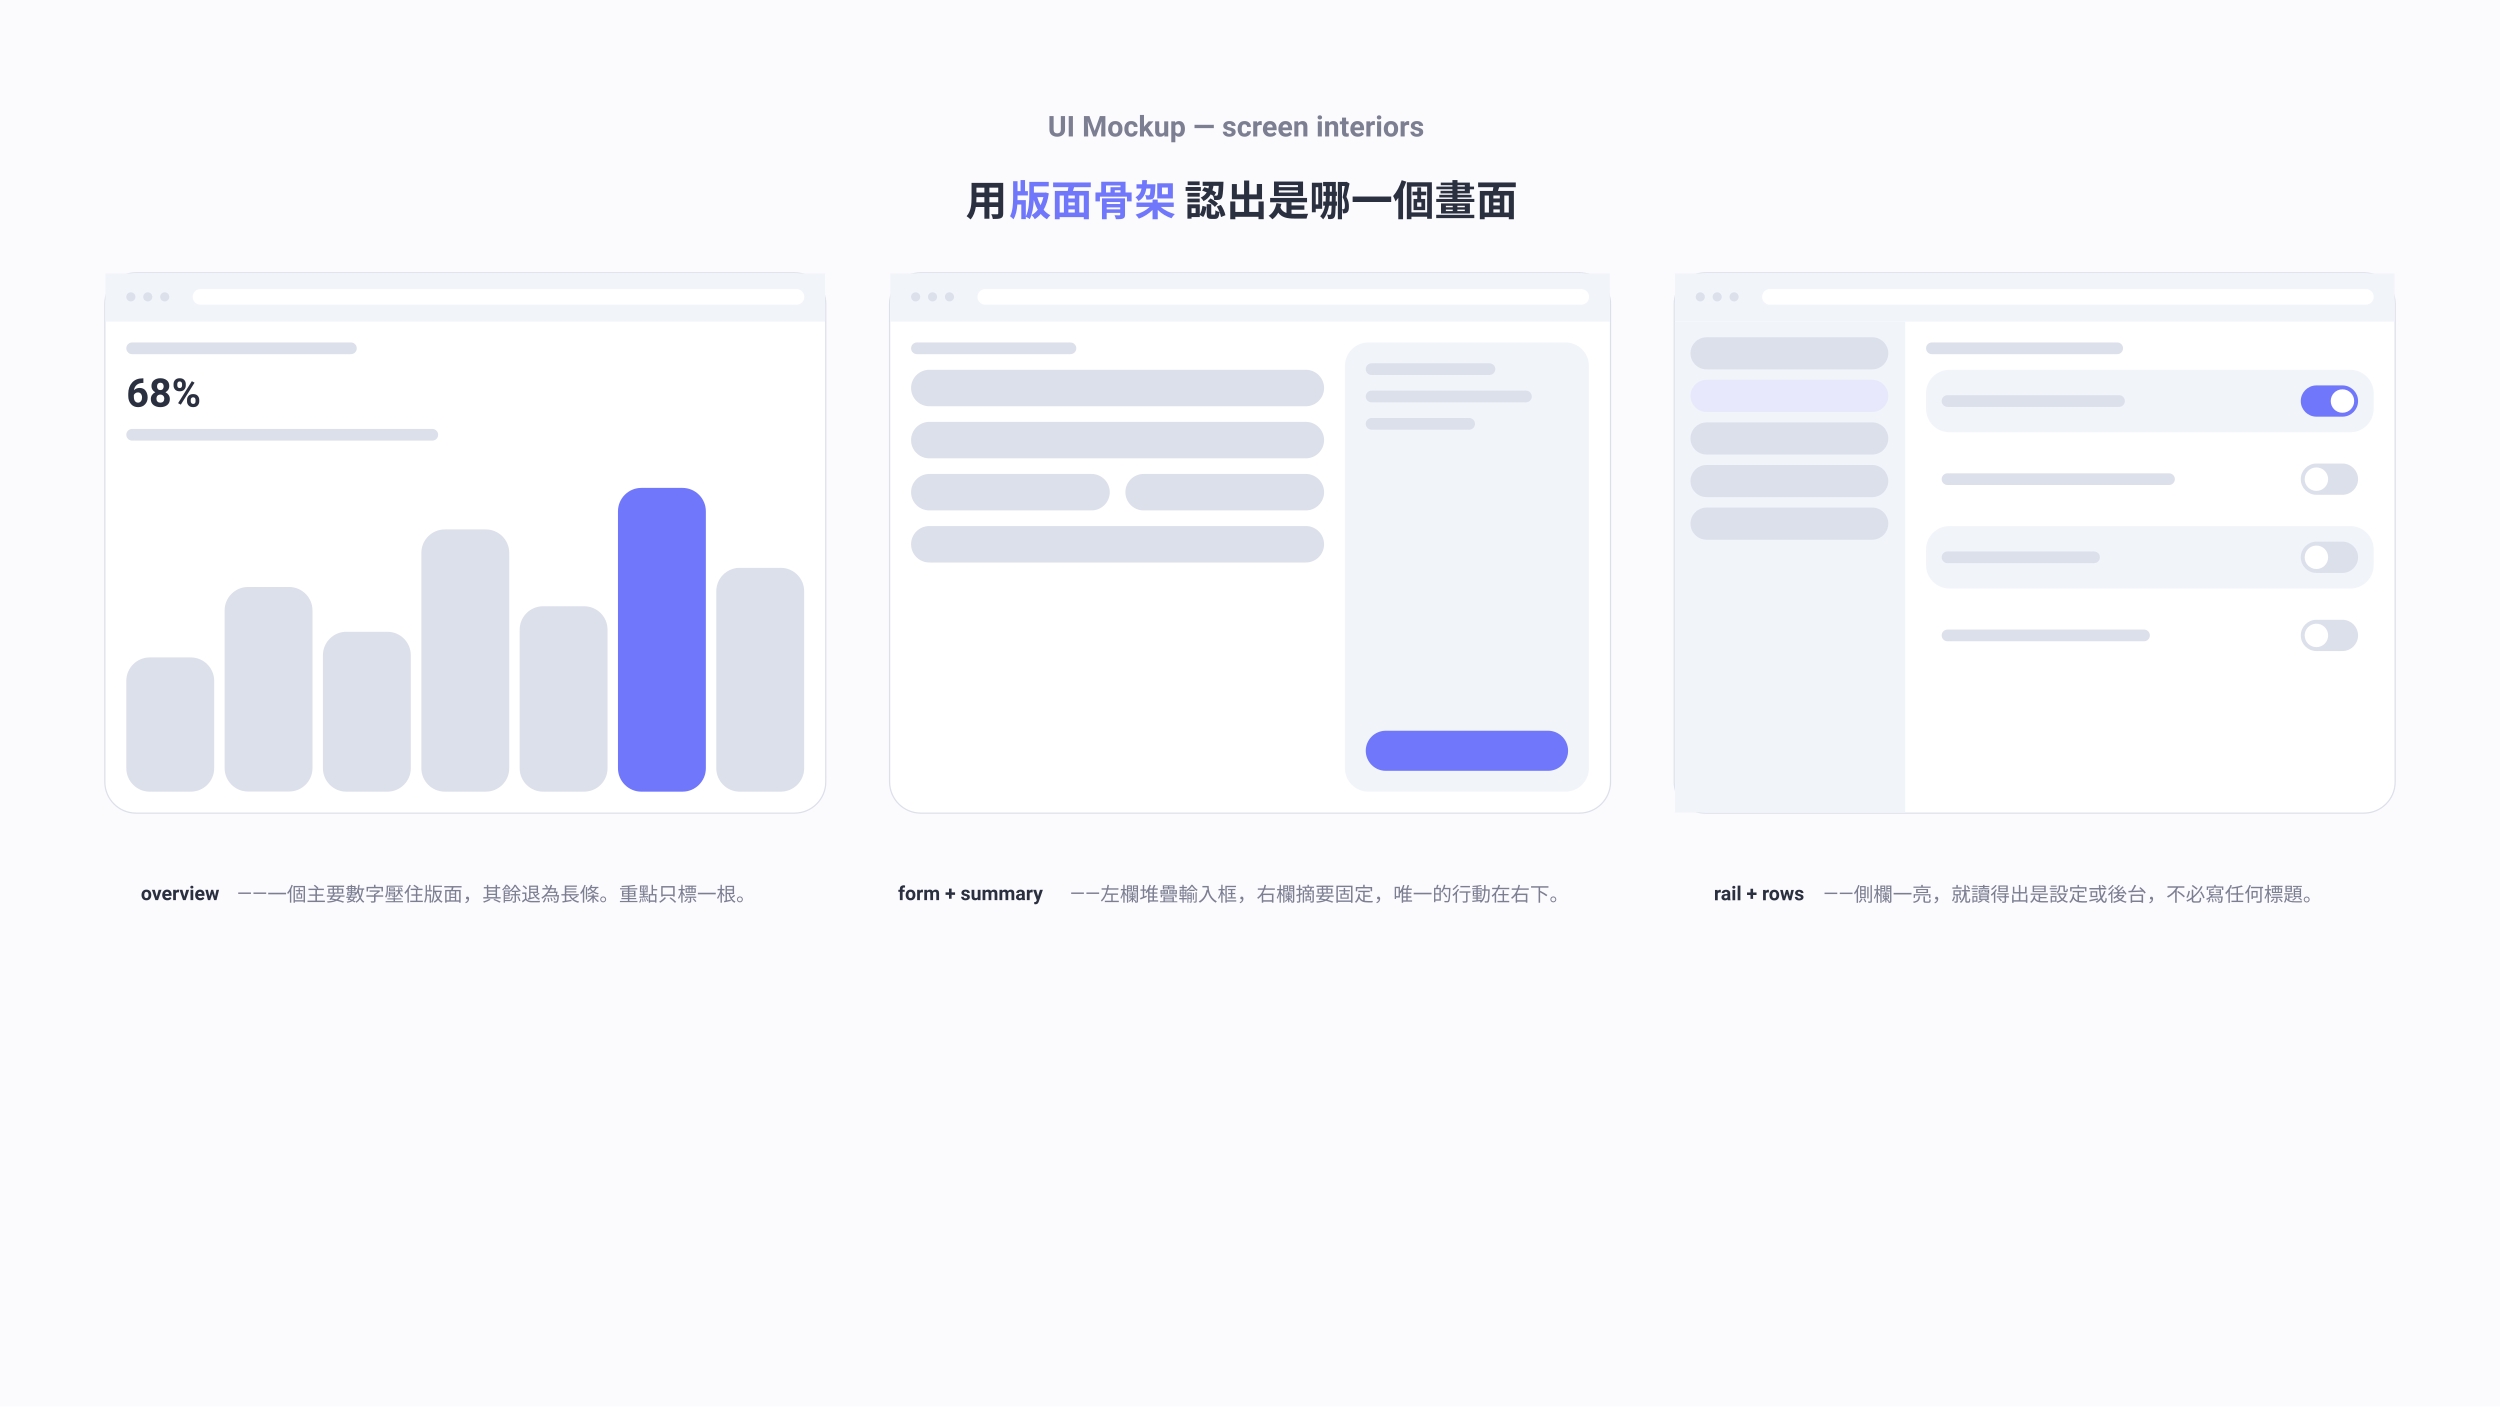
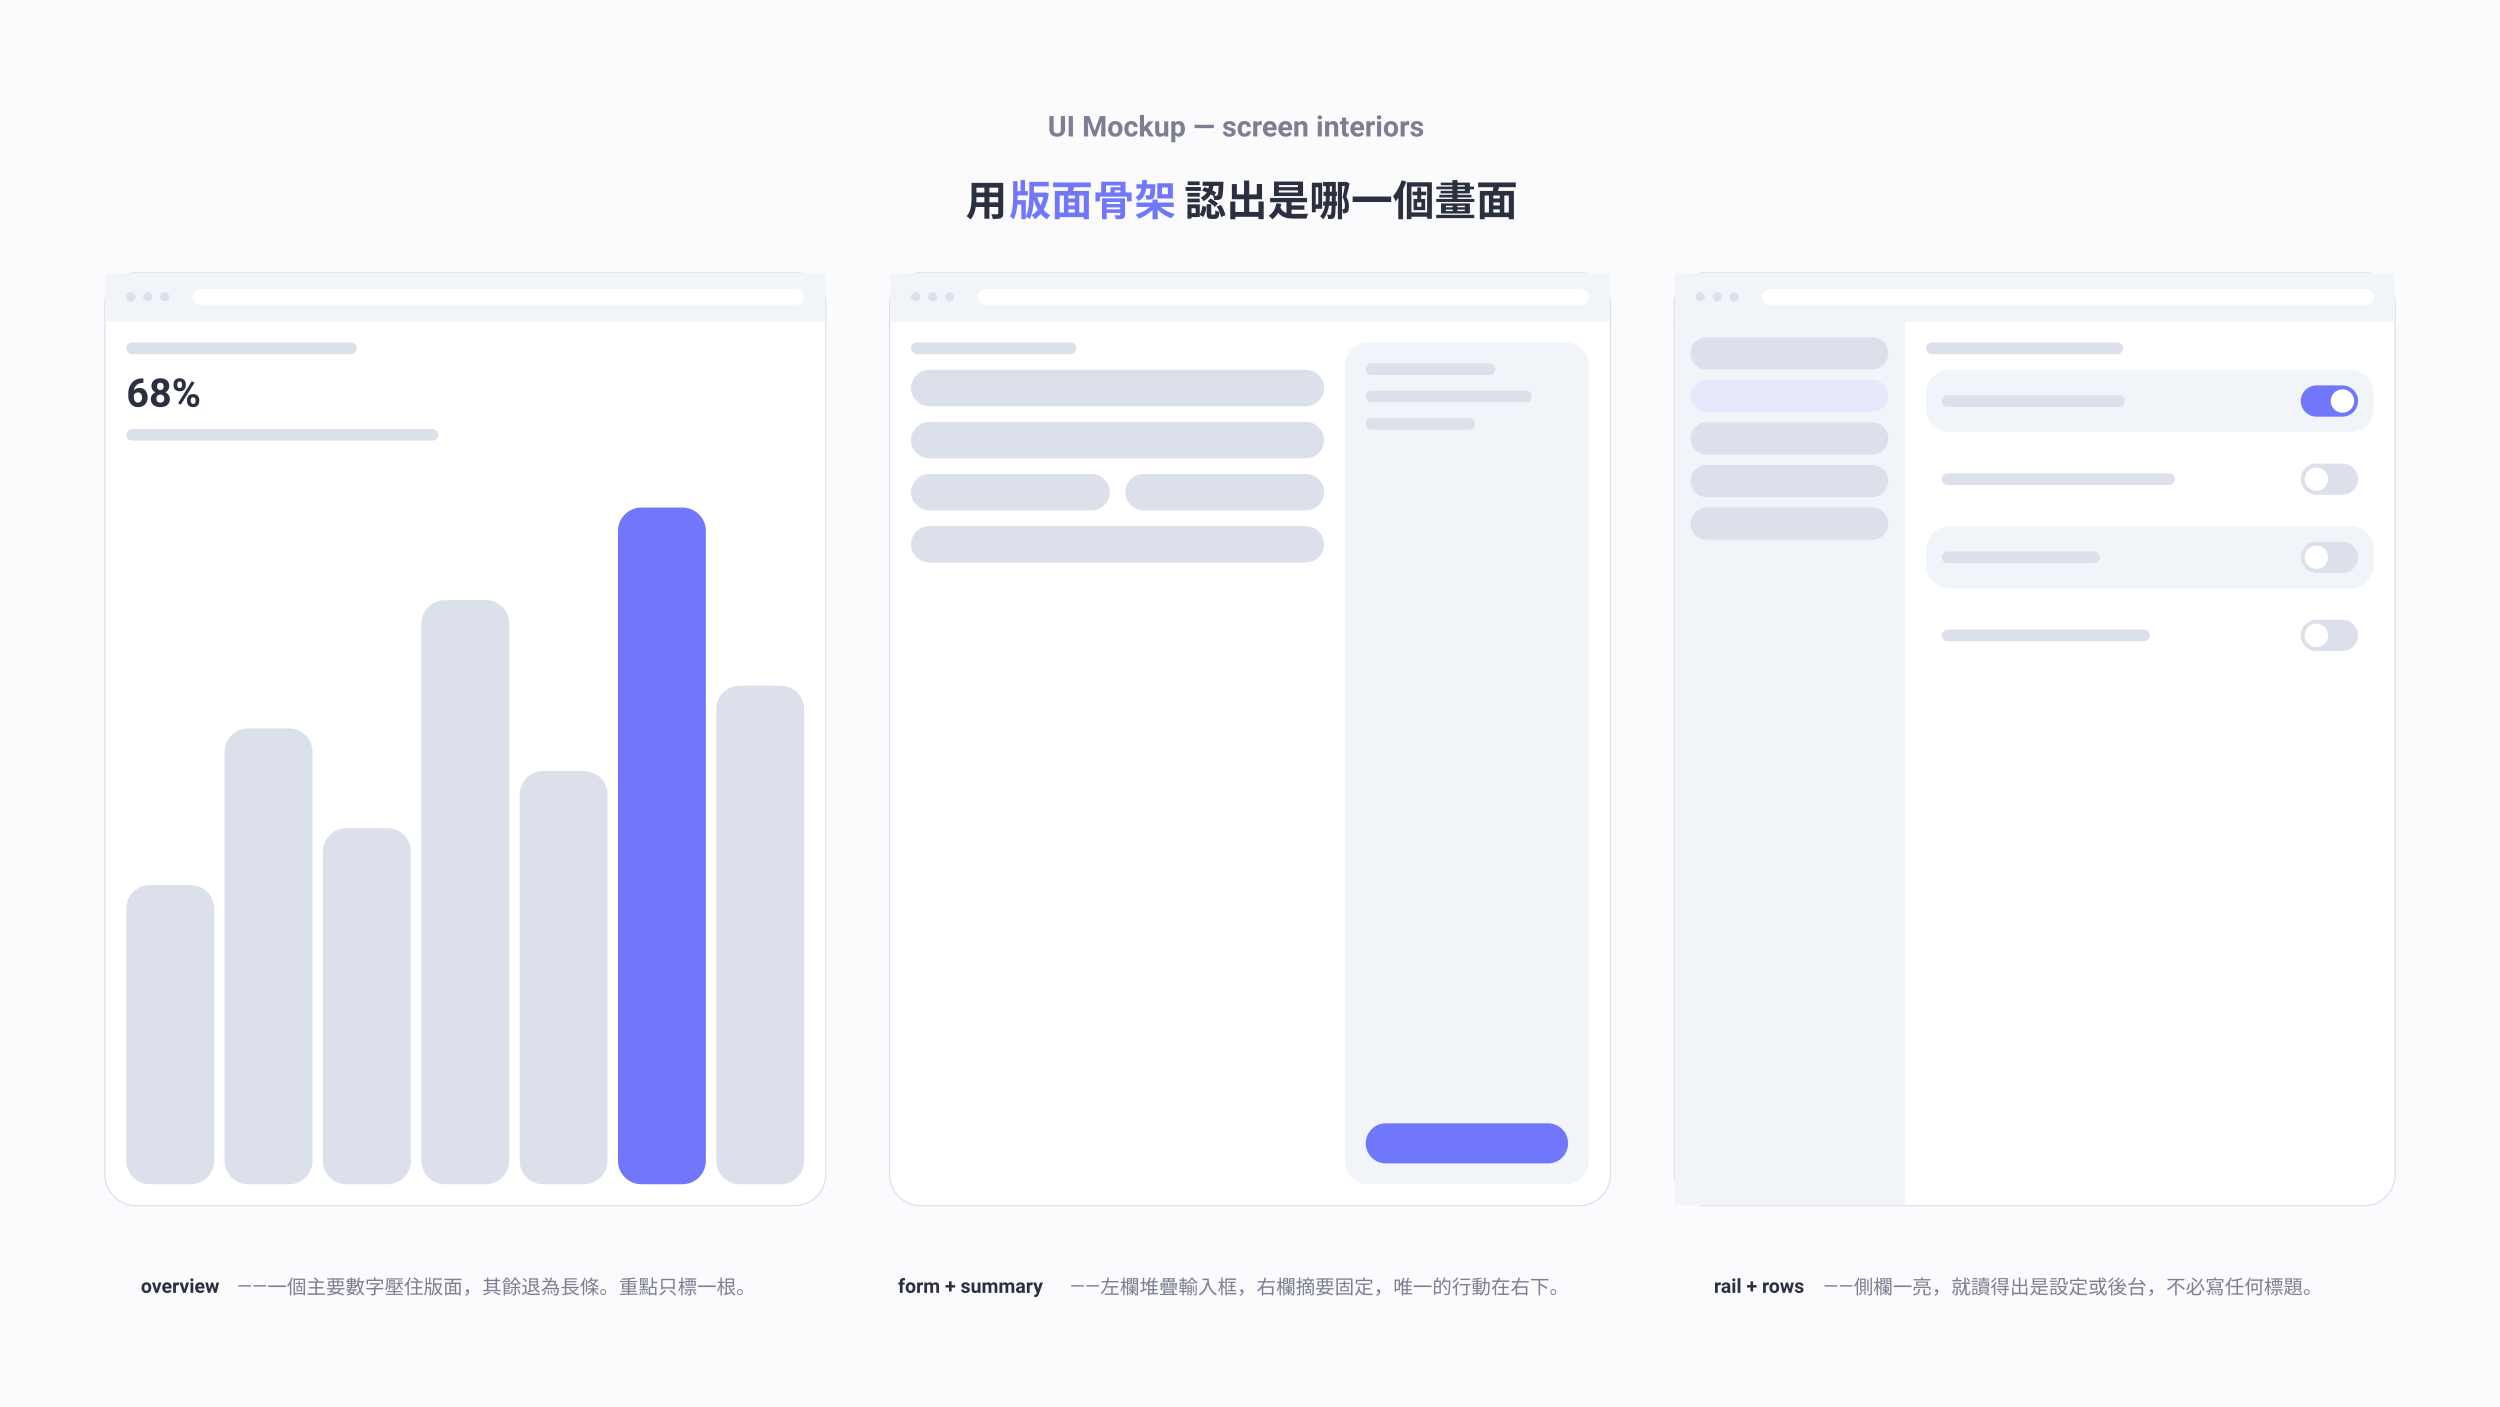
<svg xmlns="http://www.w3.org/2000/svg" viewBox="0 0 1920 1080" width="1920" height="1080" role="img" aria-label="Three app frames showing the overview, form-summary and rail-rows screen interiors, each built from base.css C17">
  <rect width="1920" height="1080" fill="rgb(251, 251, 254)" />
  <rect x="0" y="0" width="1920" height="1080" rx="0" fill="rgb(251, 251, 254)" />
-   <rect x="80" y="209" width="554.7" height="416" rx="24" fill="rgb(255, 255, 255)" />
-   <rect x="80.5" y="209.5" width="553.7" height="415" rx="24" fill="none" stroke="rgb(220, 224, 235)" stroke-width="1" />
+   <rect x="80" y="209" width="554.7" height="717.5" rx="24" fill="rgb(255, 255, 255)" />
+   <rect x="80.5" y="209.5" width="553.7" height="716.5" rx="24" fill="none" stroke="rgb(220, 224, 235)" stroke-width="1" />
  <rect x="81" y="210" width="552.7" height="37" rx="0" fill="rgb(241, 244, 249)" />
  <rect x="97" y="224.5" width="7" height="7" rx="3.5" fill="rgb(220, 224, 235)" />
  <rect x="110" y="224.5" width="7" height="7" rx="3.5" fill="rgb(220, 224, 235)" />
  <rect x="123" y="224.5" width="7" height="7" rx="3.5" fill="rgb(220, 224, 235)" />
  <rect x="148" y="222" width="469.7" height="12" rx="6" fill="rgb(255, 255, 255)" />
  <rect x="97" y="263" width="177" height="9" rx="4.5" fill="rgb(220, 224, 235)" />
  <rect x="97" y="329.4" width="239.5" height="9" rx="4.5" fill="rgb(220, 224, 235)" />
-   <rect x="97" y="504.9" width="67.5" height="103.1" rx="18" fill="rgb(220, 224, 235)" />
-   <rect x="172.5" y="450.8" width="67.5" height="157.1" rx="18" fill="rgb(220, 224, 235)" />
-   <rect x="248" y="485.2" width="67.5" height="122.8" rx="18" fill="rgb(220, 224, 235)" />
-   <rect x="323.6" y="406.6" width="67.5" height="201.4" rx="18" fill="rgb(220, 224, 235)" />
-   <rect x="399.1" y="465.6" width="67.5" height="142.4" rx="18" fill="rgb(220, 224, 235)" />
-   <rect x="474.6" y="374.7" width="67.5" height="233.3" rx="18" fill="rgb(112, 119, 251)" />
-   <rect x="550.1" y="436.1" width="67.5" height="171.9" rx="18" fill="rgb(220, 224, 235)" />
-   <rect x="682.7" y="209" width="554.7" height="416" rx="24" fill="rgb(255, 255, 255)" />
-   <rect x="683.2" y="209.5" width="553.7" height="415" rx="24" fill="none" stroke="rgb(220, 224, 235)" stroke-width="1" />
+   <rect x="97" y="679.7" width="67.5" height="229.8" rx="18" fill="rgb(220, 224, 235)" />
+   <rect x="172.5" y="559.4" width="67.5" height="350.1" rx="18" fill="rgb(220, 224, 235)" />
+   <rect x="248" y="636" width="67.5" height="273.5" rx="18" fill="rgb(220, 224, 235)" />
+   <rect x="323.6" y="460.9" width="67.5" height="448.6" rx="18" fill="rgb(220, 224, 235)" />
+   <rect x="399.1" y="592.2" width="67.5" height="317.3" rx="18" fill="rgb(220, 224, 235)" />
+   <rect x="474.6" y="389.8" width="67.5" height="519.7" rx="18" fill="rgb(112, 119, 251)" />
+   <rect x="550.1" y="526.6" width="67.5" height="382.9" rx="18" fill="rgb(220, 224, 235)" />
+   <rect x="682.7" y="209" width="554.7" height="717.5" rx="24" fill="rgb(255, 255, 255)" />
+   <rect x="683.2" y="209.5" width="553.7" height="716.5" rx="24" fill="none" stroke="rgb(220, 224, 235)" stroke-width="1" />
  <rect x="683.7" y="210" width="552.7" height="37" rx="0" fill="rgb(241, 244, 249)" />
  <rect x="699.7" y="224.5" width="7" height="7" rx="3.5" fill="rgb(220, 224, 235)" />
  <rect x="712.7" y="224.5" width="7" height="7" rx="3.5" fill="rgb(220, 224, 235)" />
  <rect x="725.7" y="224.5" width="7" height="7" rx="3.5" fill="rgb(220, 224, 235)" />
  <rect x="750.7" y="222" width="469.7" height="12" rx="6" fill="rgb(255, 255, 255)" />
  <rect x="699.7" y="263" width="126.9" height="9" rx="4.5" fill="rgb(220, 224, 235)" />
  <rect x="699.7" y="284" width="317.2" height="28" rx="14" fill="rgb(220, 224, 235)" />
  <rect x="699.7" y="324" width="317.2" height="28" rx="14" fill="rgb(220, 224, 235)" />
  <rect x="699.7" y="364" width="152.6" height="28" rx="14" fill="rgb(220, 224, 235)" />
  <rect x="864.3" y="364" width="152.6" height="28" rx="14" fill="rgb(220, 224, 235)" />
  <rect x="699.7" y="404" width="317.2" height="28" rx="14" fill="rgb(220, 224, 235)" />
-   <rect x="1032.9" y="263" width="187.4" height="345" rx="18" fill="rgb(241, 244, 249)" />
+   <rect x="1032.9" y="263" width="187.4" height="646.5" rx="18" fill="rgb(241, 244, 249)" />
  <rect x="1048.9" y="279" width="99.5" height="9" rx="4.5" fill="rgb(220, 224, 235)" />
  <rect x="1048.9" y="300" width="127.5" height="9" rx="4.5" fill="rgb(220, 224, 235)" />
  <rect x="1048.9" y="321" width="83.9" height="9" rx="4.5" fill="rgb(220, 224, 235)" />
-   <rect x="1048.9" y="561.2" width="155.4" height="30.8" rx="15.4" fill="rgb(112, 119, 251)" />
-   <rect x="1285.3" y="209" width="554.7" height="416" rx="24" fill="rgb(255, 255, 255)" />
-   <rect x="1285.8" y="209.5" width="553.7" height="415" rx="24" fill="none" stroke="rgb(220, 224, 235)" stroke-width="1" />
+   <rect x="1048.9" y="862.7" width="155.4" height="30.8" rx="15.4" fill="rgb(112, 119, 251)" />
+   <rect x="1285.3" y="209" width="554.7" height="717.5" rx="24" fill="rgb(255, 255, 255)" />
+   <rect x="1285.8" y="209.5" width="553.7" height="716.5" rx="24" fill="none" stroke="rgb(220, 224, 235)" stroke-width="1" />
  <rect x="1286.3" y="210" width="552.7" height="37" rx="0" fill="rgb(241, 244, 249)" />
  <rect x="1302.3" y="224.5" width="7" height="7" rx="3.5" fill="rgb(220, 224, 235)" />
  <rect x="1315.3" y="224.5" width="7" height="7" rx="3.5" fill="rgb(220, 224, 235)" />
  <rect x="1328.3" y="224.5" width="7" height="7" rx="3.5" fill="rgb(220, 224, 235)" />
  <rect x="1353.3" y="222" width="469.7" height="12" rx="6" fill="rgb(255, 255, 255)" />
-   <rect x="1286.3" y="247" width="176.9" height="377" rx="0" fill="rgb(241, 244, 249)" />
+   <rect x="1286.3" y="247" width="176.9" height="678.5" rx="0" fill="rgb(241, 244, 249)" />
  <rect x="1298.3" y="259" width="151.9" height="24.7" rx="12.4" fill="rgb(220, 224, 235)" />
  <rect x="1298.3" y="291.7" width="151.9" height="24.7" rx="12.4" fill="rgb(231, 232, 252)" />
  <rect x="1298.3" y="324.4" width="151.9" height="24.7" rx="12.4" fill="rgb(220, 224, 235)" />
  <rect x="1298.3" y="357.1" width="151.9" height="24.7" rx="12.4" fill="rgb(220, 224, 235)" />
  <rect x="1298.3" y="389.8" width="151.9" height="24.7" rx="12.4" fill="rgb(220, 224, 235)" />
  <rect x="1479.2" y="263" width="151.3" height="9" rx="4.5" fill="rgb(220, 224, 235)" />
  <rect x="1479.2" y="284" width="343.8" height="48" rx="18" fill="rgb(241, 244, 249)" />
  <rect x="1491.2" y="303.5" width="140.7" height="9" rx="4.5" fill="rgb(220, 224, 235)" />
  <rect x="1767" y="296" width="44" height="24" rx="12" fill="rgb(112, 119, 251)" />
  <rect x="1790" y="299" width="18" height="18" rx="9" fill="rgb(255, 255, 255)" />
  <rect x="1491.2" y="363.5" width="179.1" height="9" rx="4.5" fill="rgb(220, 224, 235)" />
  <rect x="1767" y="356" width="44" height="24" rx="12" fill="rgb(220, 224, 235)" />
  <rect x="1770" y="359" width="18" height="18" rx="9" fill="rgb(255, 255, 255)" />
  <rect x="1479.2" y="404" width="343.8" height="48" rx="18" fill="rgb(241, 244, 249)" />
  <rect x="1491.2" y="423.5" width="121.5" height="9" rx="4.5" fill="rgb(220, 224, 235)" />
  <rect x="1767" y="416" width="44" height="24" rx="12" fill="rgb(220, 224, 235)" />
  <rect x="1770" y="419" width="18" height="18" rx="9" fill="rgb(255, 255, 255)" />
  <rect x="1491.2" y="483.5" width="159.9" height="9" rx="4.5" fill="rgb(220, 224, 235)" />
  <rect x="1767" y="476" width="44" height="24" rx="12" fill="rgb(220, 224, 235)" />
  <rect x="1770" y="479" width="18" height="18" rx="9" fill="rgb(255, 255, 255)" />
  <text x="804.7" y="104.8" font-family="ui-sans-serif,-apple-system,Segoe UI,Roboto,Helvetica Neue,Arial,PingFang TC,Noto Sans TC,sans-serif" font-size="22" font-weight="600" fill="rgb(124, 126, 146)" xml:space="preserve">UI Mockup — screen interiors</text>
  <text x="741.6" y="165.5" font-family="ui-sans-serif,-apple-system,Segoe UI,Roboto,Helvetica Neue,Arial,PingFang TC,Noto Sans TC,sans-serif" font-size="32" font-weight="700" fill="rgb(43, 48, 64)" xml:space="preserve">用</text>
  <text x="775.2" y="165.5" font-family="ui-sans-serif,-apple-system,Segoe UI,Roboto,Helvetica Neue,Arial,PingFang TC,Noto Sans TC,sans-serif" font-size="32" font-weight="700" fill="rgb(112, 119, 251)" xml:space="preserve">版面骨架</text>
  <text x="909.6" y="165.5" font-family="ui-sans-serif,-apple-system,Segoe UI,Roboto,Helvetica Neue,Arial,PingFang TC,Noto Sans TC,sans-serif" font-size="32" font-weight="700" fill="rgb(43, 48, 64)" xml:space="preserve">認出是哪一個畫面</text>
  <text x="97" y="312.4" font-family="ui-sans-serif,-apple-system,Segoe UI,Roboto,Helvetica Neue,Arial,PingFang TC,Noto Sans TC,sans-serif" font-size="30.4" font-weight="700" fill="rgb(43, 48, 64)" xml:space="preserve">68%</text>
-   <text x="108.2" y="691.3" font-family="ui-sans-serif,-apple-system,Segoe UI,Roboto,Helvetica Neue,Arial,PingFang TC,Noto Sans TC,sans-serif" font-size="15" font-weight="700" fill="rgb(43, 48, 64)" xml:space="preserve">overview</text>
-   <text x="181.9" y="691.3" font-family="ui-sans-serif,-apple-system,Segoe UI,Roboto,Helvetica Neue,Arial,PingFang TC,Noto Sans TC,sans-serif" font-size="15" font-weight="400" fill="rgb(124, 126, 146)" xml:space="preserve">——一個主要數字壓住版面，其餘退為長條。重點只標一根。</text>
-   <text x="689.7" y="691.3" font-family="ui-sans-serif,-apple-system,Segoe UI,Roboto,Helvetica Neue,Arial,PingFang TC,Noto Sans TC,sans-serif" font-size="15" font-weight="700" fill="rgb(43, 48, 64)" xml:space="preserve">form + summary</text>
-   <text x="821.6" y="691.3" font-family="ui-sans-serif,-apple-system,Segoe UI,Roboto,Helvetica Neue,Arial,PingFang TC,Noto Sans TC,sans-serif" font-size="15" font-weight="400" fill="rgb(124, 126, 146)" xml:space="preserve">——左欄堆疊輸入框，右欄摘要固定，唯一的行動在右下。</text>
-   <text x="1316.3" y="691.4" font-family="ui-sans-serif,-apple-system,Segoe UI,Roboto,Helvetica Neue,Arial,PingFang TC,Noto Sans TC,sans-serif" font-size="15" font-weight="700" fill="rgb(43, 48, 64)" xml:space="preserve">rail + rows</text>
-   <text x="1400.2" y="691.4" font-family="ui-sans-serif,-apple-system,Segoe UI,Roboto,Helvetica Neue,Arial,PingFang TC,Noto Sans TC,sans-serif" font-size="15" font-weight="400" fill="rgb(124, 126, 146)" xml:space="preserve">——側欄一亮，就讀得出是設定或後台，不必寫任何標題。</text>
+   <text x="108.2" y="992.9" font-family="ui-sans-serif,-apple-system,Segoe UI,Roboto,Helvetica Neue,Arial,PingFang TC,Noto Sans TC,sans-serif" font-size="15" font-weight="700" fill="rgb(43, 48, 64)" xml:space="preserve">overview</text>
+   <text x="181.9" y="992.9" font-family="ui-sans-serif,-apple-system,Segoe UI,Roboto,Helvetica Neue,Arial,PingFang TC,Noto Sans TC,sans-serif" font-size="15" font-weight="400" fill="rgb(124, 126, 146)" xml:space="preserve">——一個主要數字壓住版面，其餘退為長條。重點只標一根。</text>
+   <text x="689.7" y="992.9" font-family="ui-sans-serif,-apple-system,Segoe UI,Roboto,Helvetica Neue,Arial,PingFang TC,Noto Sans TC,sans-serif" font-size="15" font-weight="700" fill="rgb(43, 48, 64)" xml:space="preserve">form + summary</text>
+   <text x="821.6" y="992.9" font-family="ui-sans-serif,-apple-system,Segoe UI,Roboto,Helvetica Neue,Arial,PingFang TC,Noto Sans TC,sans-serif" font-size="15" font-weight="400" fill="rgb(124, 126, 146)" xml:space="preserve">——左欄堆疊輸入框，右欄摘要固定，唯一的行動在右下。</text>
+   <text x="1316.3" y="992.9" font-family="ui-sans-serif,-apple-system,Segoe UI,Roboto,Helvetica Neue,Arial,PingFang TC,Noto Sans TC,sans-serif" font-size="15" font-weight="700" fill="rgb(43, 48, 64)" xml:space="preserve">rail + rows</text>
+   <text x="1400.2" y="992.9" font-family="ui-sans-serif,-apple-system,Segoe UI,Roboto,Helvetica Neue,Arial,PingFang TC,Noto Sans TC,sans-serif" font-size="15" font-weight="400" fill="rgb(124, 126, 146)" xml:space="preserve">——側欄一亮，就讀得出是設定或後台，不必寫任何標題。</text>
</svg>
